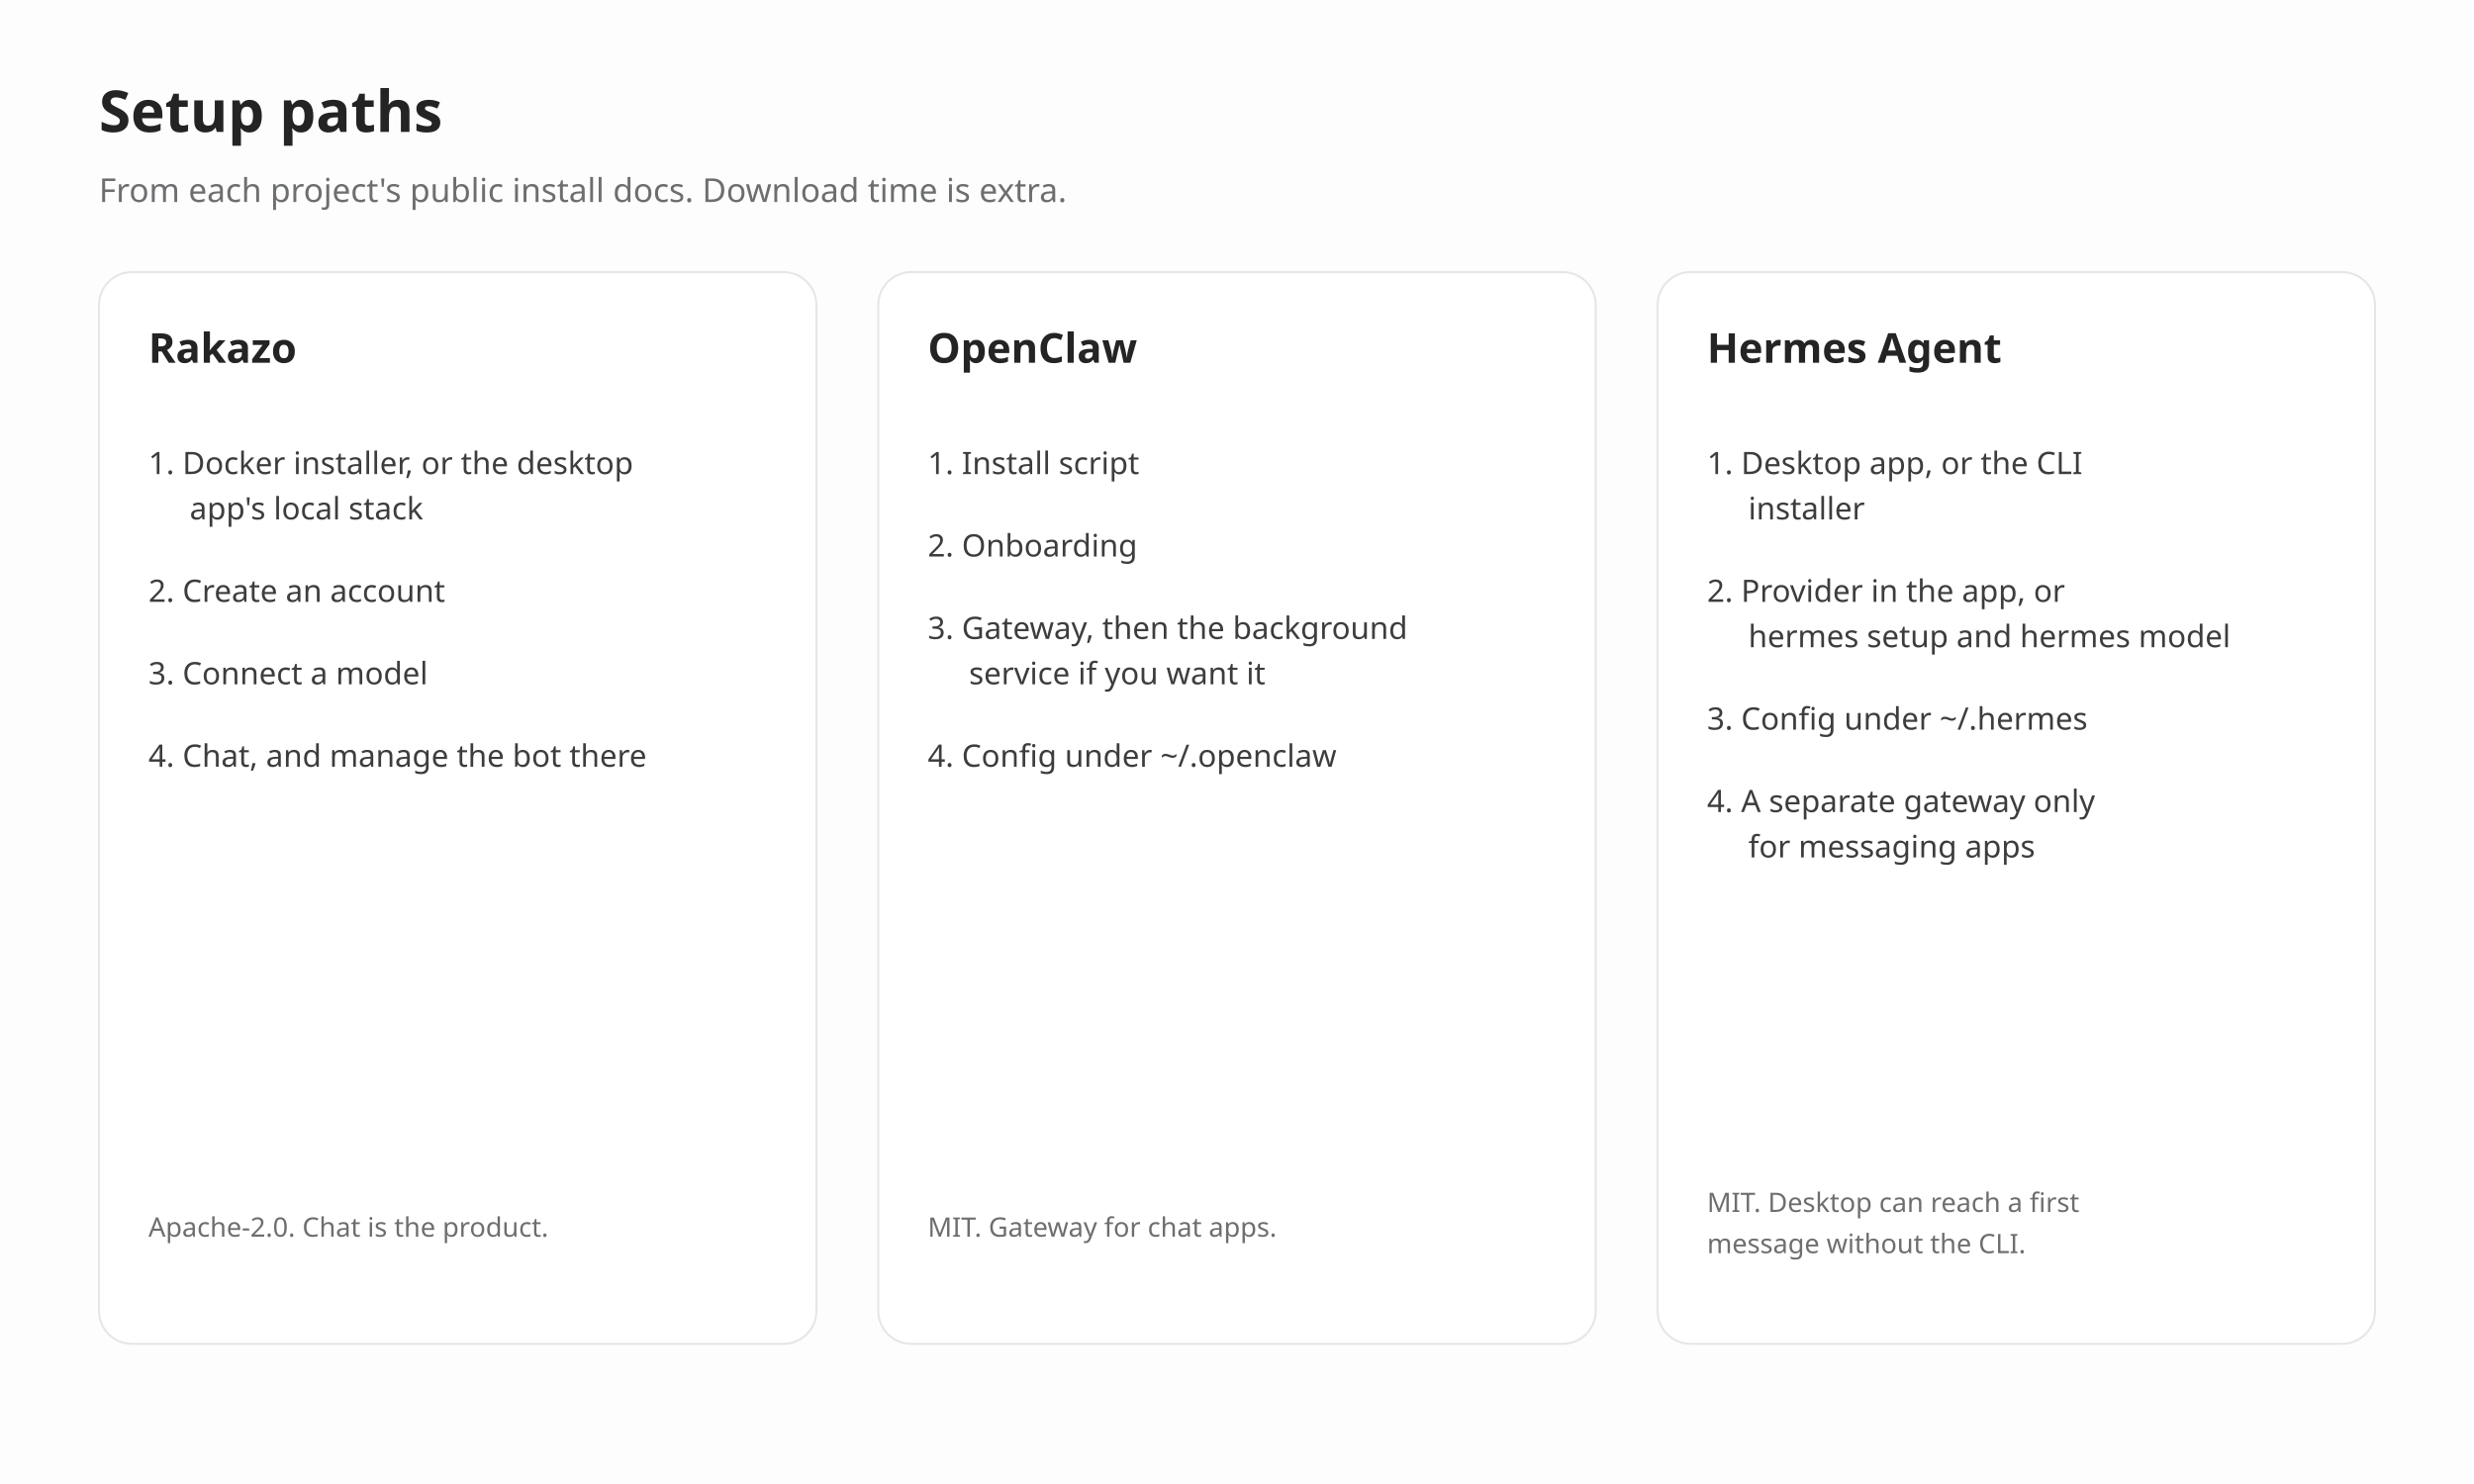
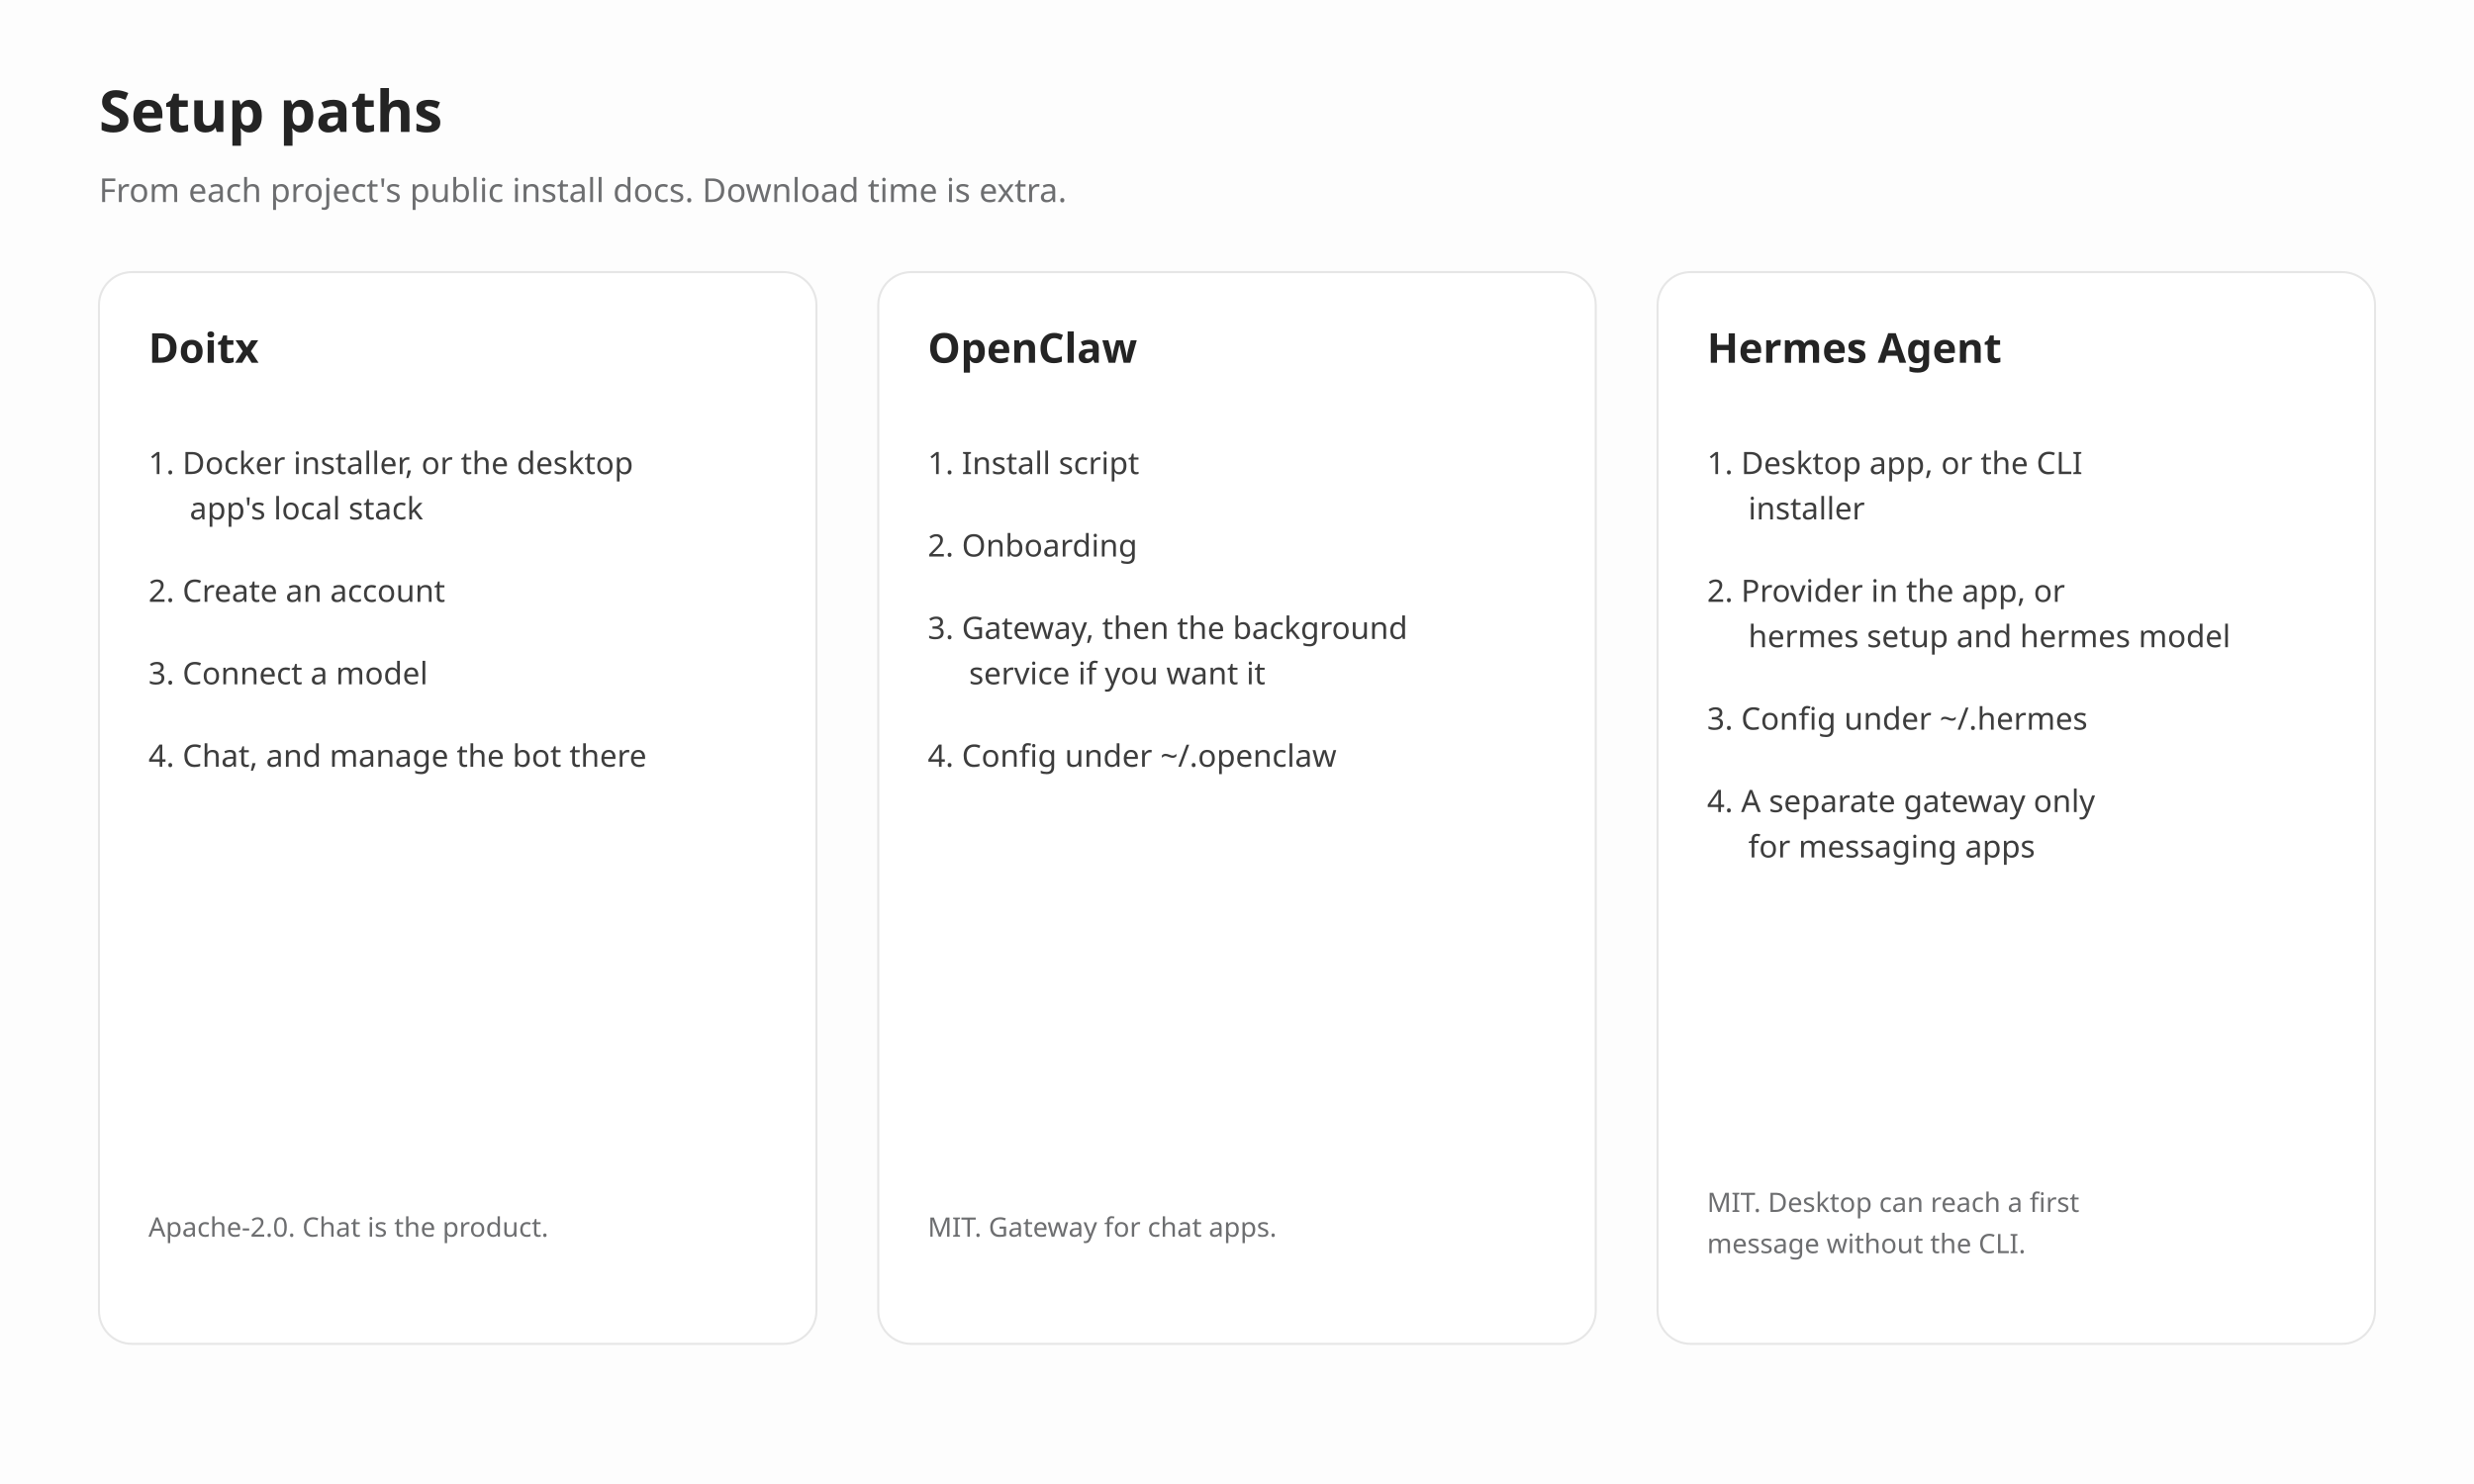
<svg xmlns="http://www.w3.org/2000/svg" width="1200" height="720" viewBox="0 0 1200 720" role="img" aria-labelledby="setupTitle setupDesc">
  <rect width="1200" height="720" fill="#fdfdfd" />
  <text x="48" y="64" fill="#242424" font-family="Geist, ui-sans-serif, system-ui, sans-serif" font-size="28" font-weight="600">Setup paths</text>
  <text x="48" y="98" fill="#6d6e70" font-family="Geist, ui-sans-serif, system-ui, sans-serif" font-size="16">From each project's public install docs. Download time is extra.</text>
  <g font-family="Geist, ui-sans-serif, system-ui, sans-serif">
    <rect x="48" y="132" width="348" height="520" rx="16" fill="#ffffff" stroke="#e6e6e6" />
    <rect x="426" y="132" width="348" height="520" rx="16" fill="#ffffff" stroke="#e6e6e6" />
    <rect x="804" y="132" width="348" height="520" rx="16" fill="#ffffff" stroke="#e6e6e6" />
-     <text x="72" y="176" fill="#242424" font-size="20" font-weight="600">Rakazo</text>
+     <text x="72" y="176" fill="#242424" font-size="20" font-weight="600">Doitx</text>
    <text x="450" y="176" fill="#242424" font-size="20" font-weight="600">OpenClaw</text>
    <text x="828" y="176" fill="#242424" font-size="20" font-weight="600">Hermes Agent</text>
    <g fill="#3d3d3d" font-size="15">
      <text x="72" y="230">1. Docker installer, or the desktop</text>
      <text x="92" y="252">app's local stack</text>
      <text x="72" y="292">2. Create an account</text>
      <text x="72" y="332">3. Connect a model</text>
      <text x="72" y="372">4. Chat, and manage the bot there</text>
      <text x="450" y="230">1. Install script</text>
      <text x="450" y="270">2. Onboarding</text>
      <text x="450" y="310">3. Gateway, then the background</text>
      <text x="470" y="332">service if you want it</text>
      <text x="450" y="372">4. Config under ~/.openclaw</text>
      <text x="828" y="230">1. Desktop app, or the CLI</text>
      <text x="848" y="252">installer</text>
      <text x="828" y="292">2. Provider in the app, or</text>
      <text x="848" y="314">hermes setup and hermes model</text>
      <text x="828" y="354">3. Config under ~/.hermes</text>
      <text x="828" y="394">4. A separate gateway only</text>
      <text x="848" y="416">for messaging apps</text>
    </g>
    <text x="72" y="600" fill="#6d6e70" font-size="13">Apache-2.0. Chat is the product.</text>
    <text x="450" y="600" fill="#6d6e70" font-size="13">MIT. Gateway for chat apps.</text>
    <text x="828" y="588" fill="#6d6e70" font-size="13">MIT. Desktop can reach a first</text>
    <text x="828" y="608" fill="#6d6e70" font-size="13">message without the CLI.</text>
  </g>
</svg>
